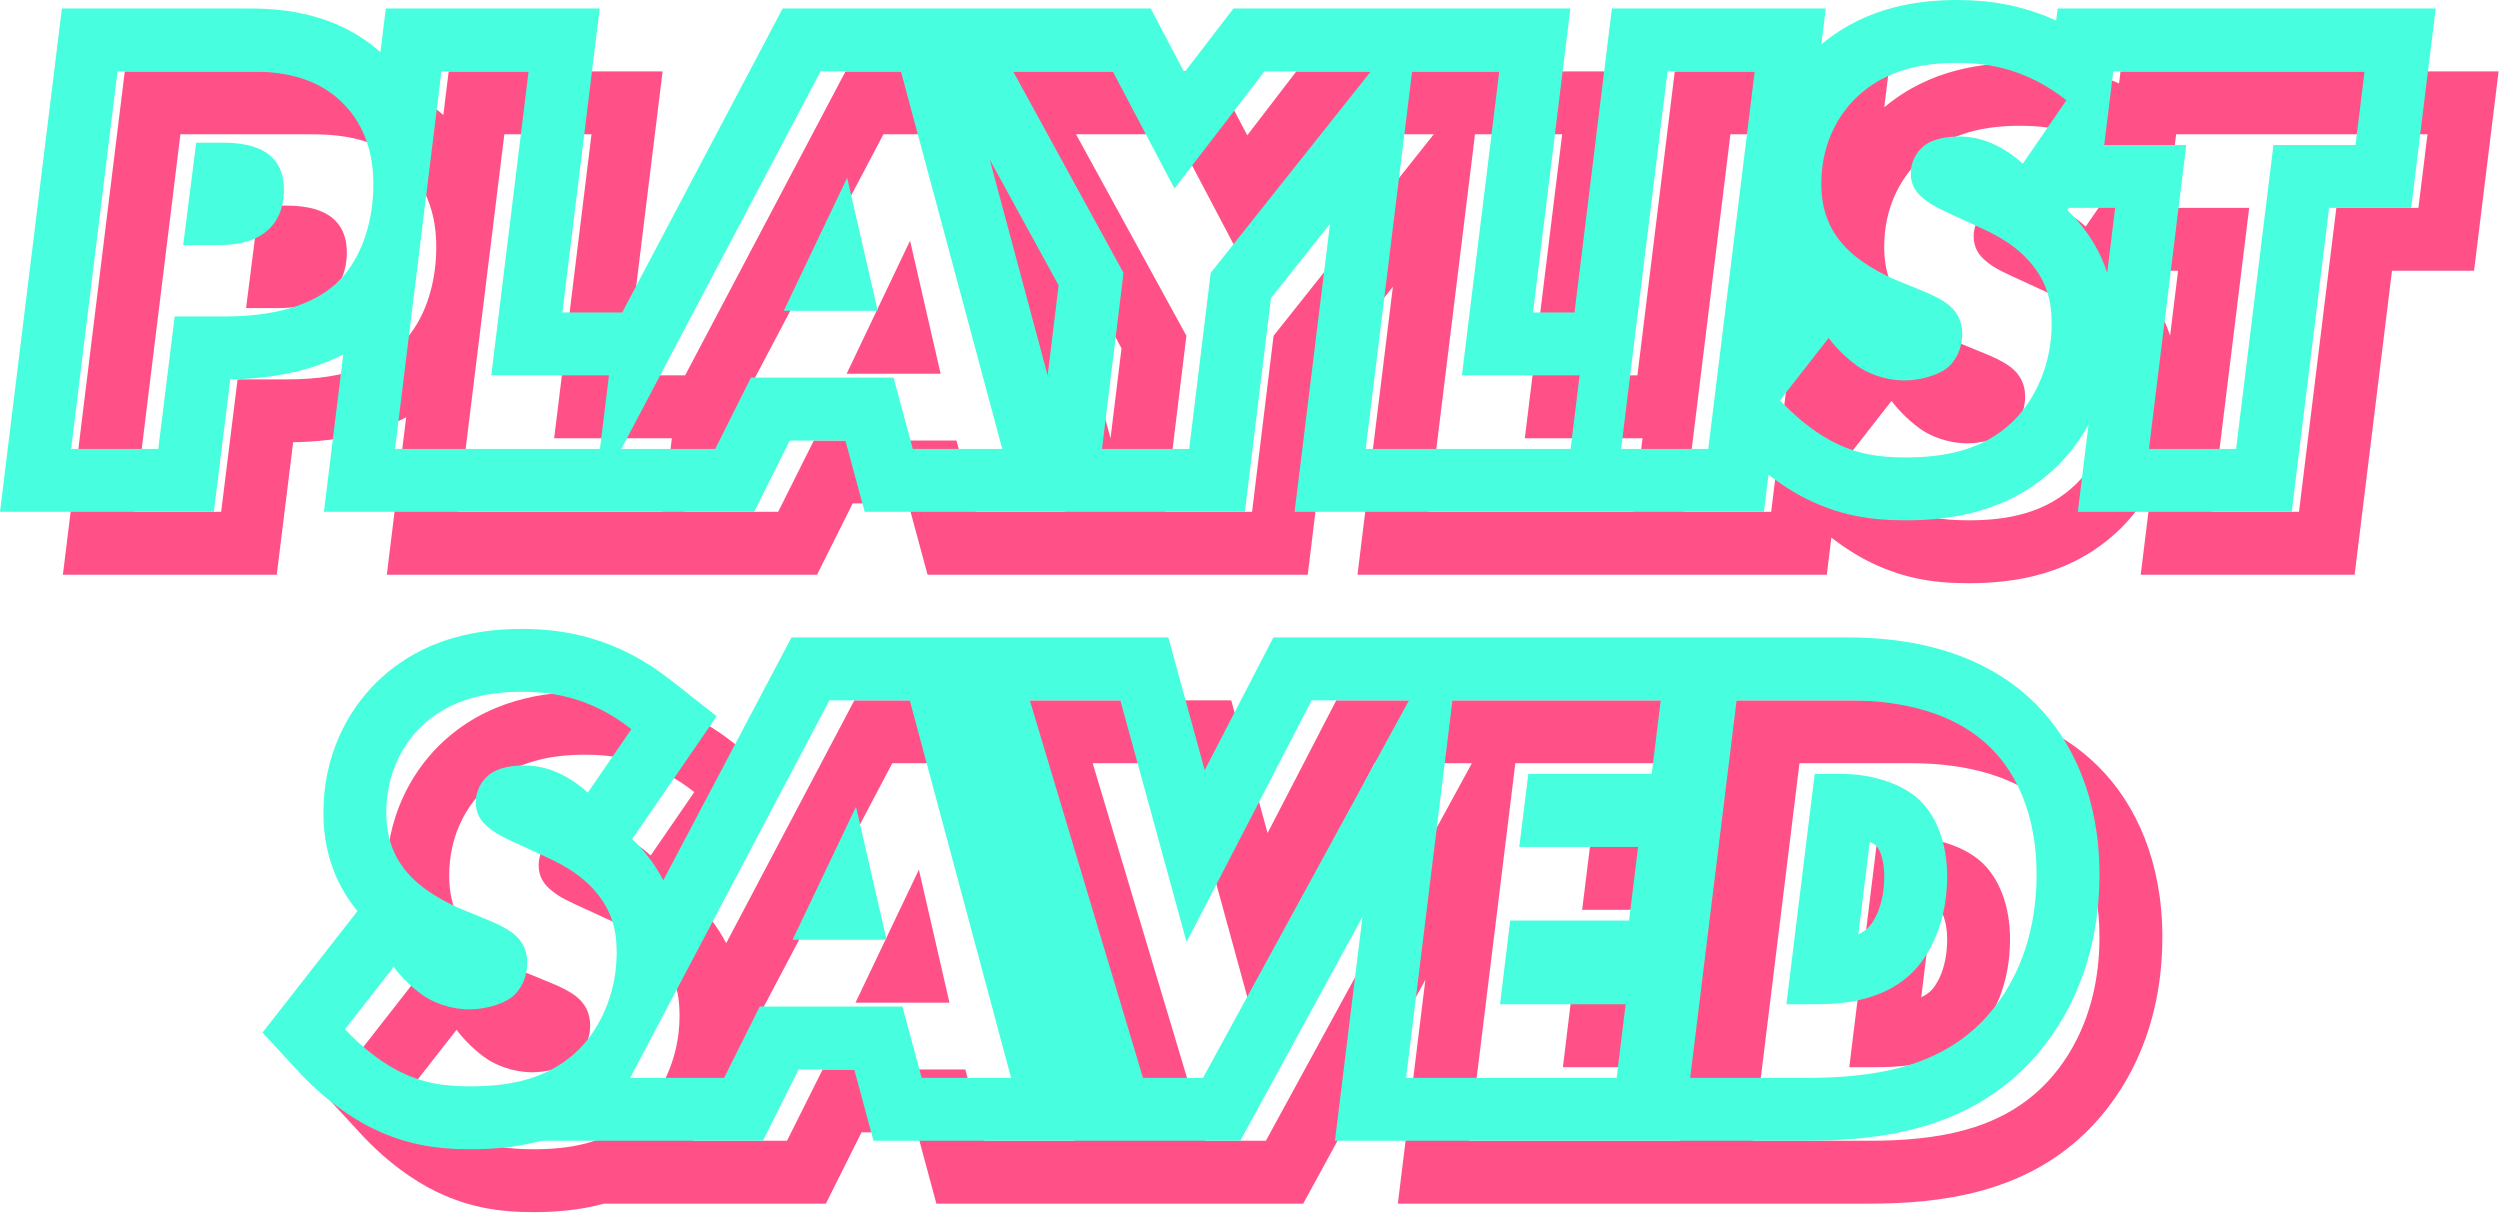
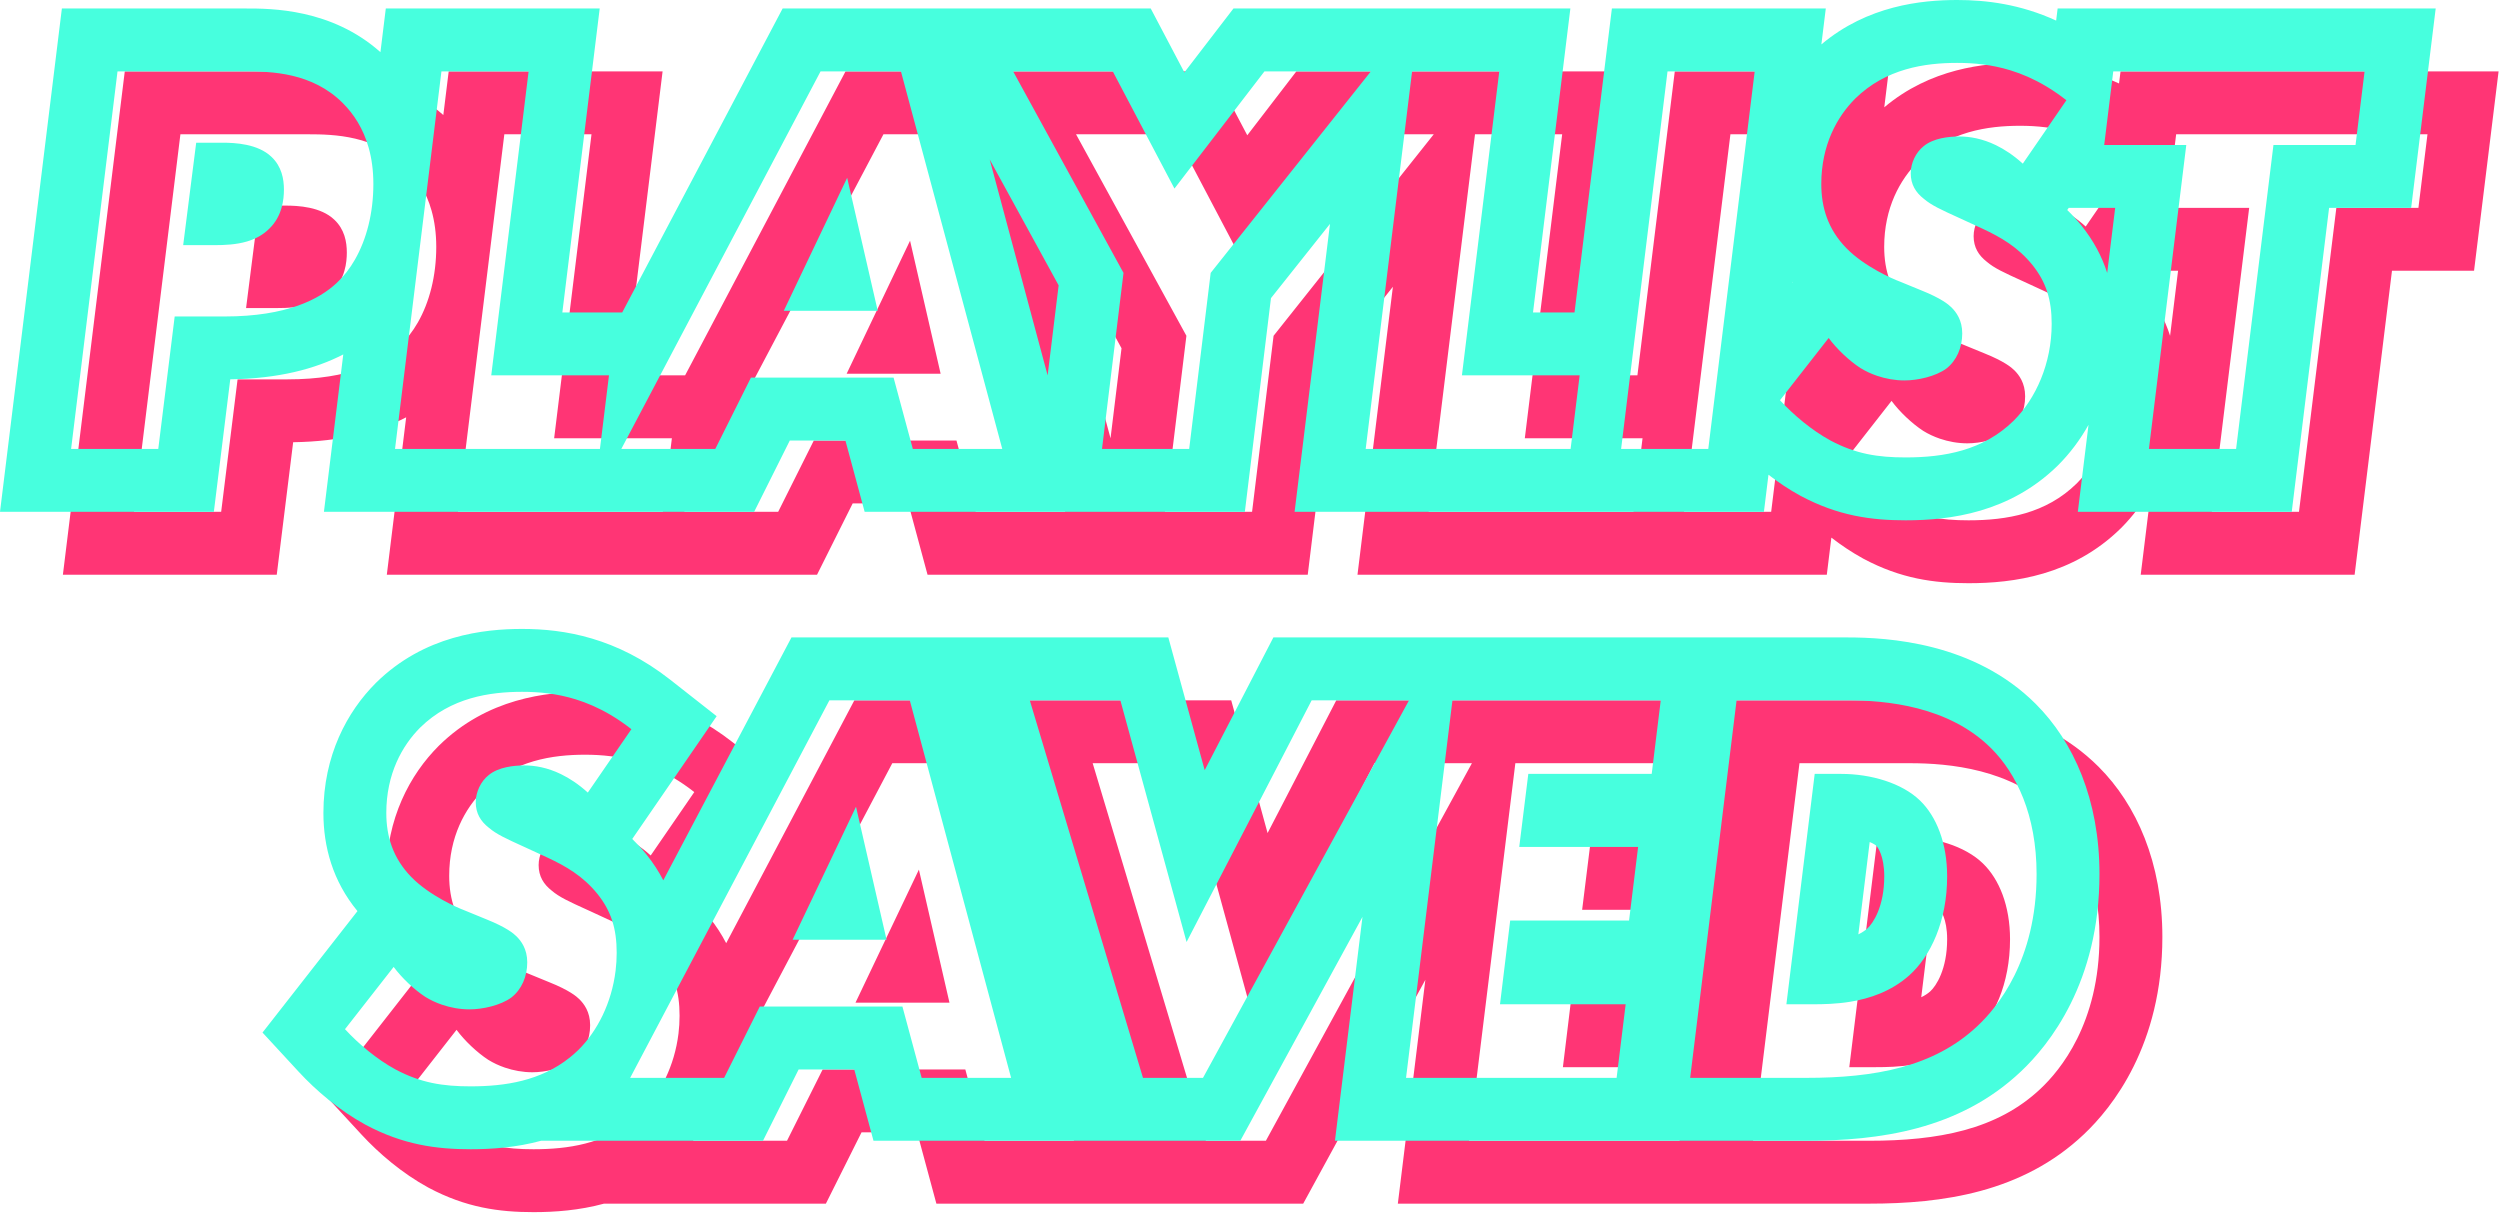
<svg xmlns="http://www.w3.org/2000/svg" width="318" height="155" viewBox="0 0 318 155" fill="none">
-   <path fill-rule="evenodd" clip-rule="evenodd" d="M15.871 9.08L39.243 9.08C42.462 9.079 50.151 9.078 56.391 14.635L57.074 9.08H84.282L79.53 47.744H87.146L107.551 9.08H117.16L119.018 9.08L154.372 9.08L158.653 17.209L164.897 9.08H207.751L202.999 47.744H208.279L213.032 9.08H240.241L239.679 13.649C245.545 8.709 252.419 8 256.949 8C260.656 8 264.978 8.528 269.542 10.618L269.731 9.08H317.82L314.699 34.44H304.26L299.508 73.104H272.299L273.66 62.036C272.586 63.953 271.285 65.682 269.806 67.161L269.779 67.187L269.753 67.213C263.648 73.205 256.096 74.184 250.397 74.184C246.013 74.184 241.801 73.613 237.056 71.083L237.023 71.065L236.99 71.047C235.57 70.272 234.211 69.36 232.95 68.385L232.37 73.104H172.672L177.175 36.478L169.667 45.923L166.345 73.104H117.983L115.535 64.032H108.463L103.927 73.104H49.203L51.664 53.083C48.081 54.941 43.391 56.16 37.29 56.251L35.202 73.104H8L15.871 9.08ZM30.22 48.256H36.556C44.548 48.256 48.652 46.024 50.812 44.008C51.7 43.187 52.485 42.18 53.147 41.025C54.631 38.434 55.492 35.093 55.492 31.408C55.492 29.67 55.274 28.14 54.896 26.794C54.21 24.348 52.997 22.505 51.604 21.112C47.716 17.224 42.532 17.08 39.148 17.08H22.948L17.044 65.104H28.132L30.22 48.256ZM42.244 37.096C43.9 35.512 44.116 33.352 44.116 32.128C44.116 30.76 43.828 29.176 42.532 27.952C40.804 26.296 37.924 26.152 36.268 26.152H32.956L31.3 39.184H35.26C36.606 39.184 38.069 39.115 39.424 38.714C40.46 38.407 41.433 37.907 42.244 37.096ZM58.247 65.104H84.311L85.463 55.744H70.487L75.239 17.08H64.151L58.247 65.104ZM98.983 65.104L103.519 56.032H121.663L124.111 65.104H135.487L122.599 17.08H112.375L87.031 65.104H98.983ZM119.647 47.536H107.695L115.759 30.616L119.647 47.536ZM141.259 55.749L142.658 44.297L133.89 28.289L141.259 55.749ZM150.911 42.712L148.175 65.104H159.263L161.999 42.712L182.375 17.08H168.839L157.391 31.984L149.543 17.08H136.871L150.911 42.712ZM181.716 65.104H207.78L208.932 55.744H193.956L198.708 17.08H187.62L181.716 65.104ZM225.293 65.104L231.197 17.08H220.109L214.205 65.104H225.293ZM234.413 58.912C236.141 60.784 238.445 62.728 240.821 64.024C244.061 65.752 246.869 66.184 250.397 66.184C255.293 66.184 260.261 65.32 264.149 61.504C266.957 58.696 268.973 54.232 268.973 49.192C268.973 46.096 268.253 43.864 266.525 41.704C264.653 39.4 262.493 38.176 260.189 37.096L257.381 35.8L257.165 35.702C254.925 34.684 253.678 34.117 252.701 33.28C251.693 32.488 251.045 31.48 251.045 30.04C251.045 28.744 251.693 27.376 252.701 26.584C253.925 25.576 255.869 25.36 257.237 25.36C258.562 25.36 260.157 25.631 261.89 26.471C262.984 27.001 264.131 27.758 265.301 28.816L270.845 20.752C270.054 20.131 269.271 19.588 268.496 19.113C268.403 19.056 268.309 19 268.216 18.945C266.69 18.04 265.197 17.4 263.749 16.953C261.343 16.21 259.06 16 256.949 16C252.845 16 247.877 16.72 243.989 20.536C241.685 22.84 239.669 26.44 239.669 31.408C239.669 34.432 240.533 37.168 242.837 39.544C245.141 41.92 248.813 43.504 249.605 43.792L252.413 44.944C254.933 45.952 255.869 46.744 256.229 47.104C256.805 47.68 257.597 48.688 257.597 50.416C257.597 52.216 256.877 53.872 255.581 54.88C254.213 55.888 251.909 56.392 250.253 56.392C249.034 56.392 247.84 56.171 246.756 55.801C245.983 55.538 245.266 55.198 244.637 54.808C243.197 53.872 241.613 52.36 240.605 50.992L234.413 58.912ZM236.001 43.892L235.954 43.953L235.966 43.85C235.978 43.864 235.989 43.878 236.001 43.892ZM270.953 34.716C271.557 35.301 272.154 35.946 272.734 36.659L272.753 36.683L272.772 36.706C274.303 38.62 275.362 40.61 276.034 42.715L277.051 34.44H271.143L270.953 34.716ZM286.095 26.44L281.343 65.104H292.431L297.183 26.44H307.623L308.775 17.08H276.807L275.655 26.44H286.095ZM99.158 99.099L88.422 114.716C89.026 115.301 89.623 115.946 90.203 116.659L90.222 116.683L90.241 116.706C91.092 117.77 91.797 118.858 92.371 119.975L108.676 89.08H118.285H120.143H156.61L161.237 105.965L169.976 89.08H242.933C248.158 89.08 259.11 89.703 266.95 97.543C271.762 102.356 275.053 109.715 275.053 119.184C275.053 132.959 268.65 140.91 265.062 144.292C257.222 151.72 247.017 153.104 237.749 153.104H177.805L181.305 124.633L165.767 153.104H147.434H147.042H119.108L116.66 144.032H109.588L105.052 153.104H76.833C73.662 153.966 70.557 154.184 67.866 154.184C63.482 154.184 59.27 153.613 54.525 151.083L54.492 151.065L54.459 151.047C51.153 149.244 48.18 146.696 46.003 144.338L41.391 139.342L53.47 123.892C50.313 120.062 49.138 115.692 49.138 111.408C49.138 104.093 52.163 98.516 55.801 94.879L55.827 94.853L55.854 94.826C61.976 88.818 69.55 88 74.418 88C79.786 88 86.441 89.107 93.256 94.461L99.158 99.099ZM58.074 130.992C59.082 132.36 60.666 133.872 62.106 134.808C62.735 135.198 63.452 135.537 64.225 135.801C65.309 136.171 66.503 136.392 67.722 136.392C69.378 136.392 71.682 135.888 73.05 134.88C74.346 133.872 75.066 132.216 75.066 130.416C75.066 128.688 74.274 127.68 73.698 127.104C73.338 126.744 72.402 125.952 69.882 124.944L67.074 123.792C66.282 123.504 62.61 121.92 60.306 119.544C58.002 117.168 57.138 114.432 57.138 111.408C57.138 106.44 59.154 102.84 61.458 100.536C65.346 96.72 70.314 96 74.418 96C76.529 96 78.812 96.21 81.218 96.953C82.666 97.4 84.158 98.04 85.685 98.945C86.551 99.458 87.428 100.056 88.314 100.752L82.77 108.816C81.6 107.758 80.452 107.001 79.359 106.471C77.626 105.631 76.03 105.36 74.706 105.36C73.338 105.36 71.394 105.576 70.17 106.584C69.162 107.376 68.514 108.744 68.514 110.04C68.514 111.48 69.162 112.488 70.17 113.28C71.147 114.117 72.394 114.684 74.634 115.702L74.85 115.8L77.658 117.096C79.962 118.176 82.122 119.4 83.994 121.704C85.722 123.864 86.442 126.096 86.442 129.192C86.442 129.968 86.394 130.73 86.303 131.474C85.802 135.567 83.993 139.128 81.618 141.504C81.584 141.537 81.551 141.569 81.518 141.601C81.178 141.929 80.829 142.235 80.474 142.519C76.78 145.477 72.293 146.184 67.866 146.184C64.338 146.184 61.53 145.752 58.29 144.024C55.914 142.728 53.61 140.784 51.882 138.912L58.074 130.992ZM100.108 145.104L104.644 136.032H122.788L125.236 145.104H136.612L123.724 97.08H113.5L88.156 145.104H100.108ZM120.772 127.536H108.82L116.884 110.616L120.772 127.536ZM174.844 97.08L158.932 127.824L150.508 97.08H138.988L153.388 145.104H161.02L187.228 97.08H174.844ZM186.848 145.104H213.632L214.784 135.744H198.8L200.096 125.088H215.216L216.368 115.728H201.248L202.4 106.44H218.096L219.248 97.08H192.752L186.848 145.104ZM259.565 138.48C262.013 136.176 267.053 130.2 267.053 119.184C267.053 111.624 264.461 106.368 261.293 103.2C255.893 97.8 247.901 97.08 242.933 97.08H228.893L222.989 145.104H237.749C246.461 145.104 254.021 143.736 259.565 138.48ZM252.221 109.824C249.917 107.592 245.957 106.44 242.213 106.44H238.829L235.229 135.744H238.613C239.941 135.744 241.584 135.708 243.328 135.427C245.839 135.022 248.559 134.111 250.853 132.072C253.589 129.624 255.677 125.16 255.677 119.472C255.677 115.224 254.309 111.84 252.221 109.824ZM244.382 126.85C244.825 126.638 245.203 126.389 245.527 126.103C246.271 125.43 247.677 123.302 247.677 119.472C247.677 116.821 246.821 115.731 246.664 115.579L246.655 115.57C246.552 115.471 246.269 115.291 245.825 115.104L244.382 126.85ZM74.121 113.403C74.116 113.404 74.115 113.404 74.119 113.403L74.121 113.403Z" fill="#FF5187" />
+   <path fill-rule="evenodd" clip-rule="evenodd" d="M15.871 9.08L39.243 9.08C42.462 9.079 50.151 9.078 56.391 14.635L57.074 9.08H84.282L79.53 47.744H87.146L107.551 9.08H117.16L119.018 9.08L154.372 9.08L158.653 17.209L164.897 9.08H207.751L202.999 47.744H208.279L213.032 9.08H240.241L239.679 13.649C245.545 8.709 252.419 8 256.949 8C260.656 8 264.978 8.528 269.542 10.618L269.731 9.08H317.82L314.699 34.44H304.26L299.508 73.104H272.299L273.66 62.036C272.586 63.953 271.285 65.682 269.806 67.161L269.779 67.187L269.753 67.213C263.648 73.205 256.096 74.184 250.397 74.184C246.013 74.184 241.801 73.613 237.056 71.083L237.023 71.065L236.99 71.047C235.57 70.272 234.211 69.36 232.95 68.385L232.37 73.104H172.672L177.175 36.478L169.667 45.923L166.345 73.104H117.983L115.535 64.032H108.463L103.927 73.104H49.203L51.664 53.083C48.081 54.941 43.391 56.16 37.29 56.251L35.202 73.104H8L15.871 9.08ZM30.22 48.256H36.556C44.548 48.256 48.652 46.024 50.812 44.008C51.7 43.187 52.485 42.18 53.147 41.025C54.631 38.434 55.492 35.093 55.492 31.408C55.492 29.67 55.274 28.14 54.896 26.794C54.21 24.348 52.997 22.505 51.604 21.112C47.716 17.224 42.532 17.08 39.148 17.08H22.948L17.044 65.104H28.132L30.22 48.256ZM42.244 37.096C43.9 35.512 44.116 33.352 44.116 32.128C44.116 30.76 43.828 29.176 42.532 27.952C40.804 26.296 37.924 26.152 36.268 26.152H32.956L31.3 39.184H35.26C36.606 39.184 38.069 39.115 39.424 38.714C40.46 38.407 41.433 37.907 42.244 37.096ZM58.247 65.104H84.311L85.463 55.744H70.487L75.239 17.08H64.151L58.247 65.104ZM98.983 65.104L103.519 56.032H121.663L124.111 65.104H135.487L122.599 17.08H112.375L87.031 65.104H98.983ZM119.647 47.536H107.695L115.759 30.616L119.647 47.536ZM141.259 55.749L142.658 44.297L133.89 28.289L141.259 55.749ZM150.911 42.712L148.175 65.104H159.263L161.999 42.712L182.375 17.08H168.839L157.391 31.984L149.543 17.08H136.871L150.911 42.712ZM181.716 65.104H207.78L208.932 55.744H193.956L198.708 17.08H187.62L181.716 65.104ZM225.293 65.104L231.197 17.08H220.109L214.205 65.104H225.293ZM234.413 58.912C236.141 60.784 238.445 62.728 240.821 64.024C244.061 65.752 246.869 66.184 250.397 66.184C255.293 66.184 260.261 65.32 264.149 61.504C266.957 58.696 268.973 54.232 268.973 49.192C268.973 46.096 268.253 43.864 266.525 41.704C264.653 39.4 262.493 38.176 260.189 37.096L257.381 35.8L257.165 35.702C254.925 34.684 253.678 34.117 252.701 33.28C251.693 32.488 251.045 31.48 251.045 30.04C251.045 28.744 251.693 27.376 252.701 26.584C253.925 25.576 255.869 25.36 257.237 25.36C258.562 25.36 260.157 25.631 261.89 26.471C262.984 27.001 264.131 27.758 265.301 28.816L270.845 20.752C270.054 20.131 269.271 19.588 268.496 19.113C268.403 19.056 268.309 19 268.216 18.945C266.69 18.04 265.197 17.4 263.749 16.953C261.343 16.21 259.06 16 256.949 16C252.845 16 247.877 16.72 243.989 20.536C241.685 22.84 239.669 26.44 239.669 31.408C239.669 34.432 240.533 37.168 242.837 39.544C245.141 41.92 248.813 43.504 249.605 43.792L252.413 44.944C254.933 45.952 255.869 46.744 256.229 47.104C256.805 47.68 257.597 48.688 257.597 50.416C257.597 52.216 256.877 53.872 255.581 54.88C254.213 55.888 251.909 56.392 250.253 56.392C249.034 56.392 247.84 56.171 246.756 55.801C245.983 55.538 245.266 55.198 244.637 54.808C243.197 53.872 241.613 52.36 240.605 50.992L234.413 58.912ZM236.001 43.892L235.954 43.953L235.966 43.85C235.978 43.864 235.989 43.878 236.001 43.892ZM270.953 34.716C271.557 35.301 272.154 35.946 272.734 36.659L272.753 36.683L272.772 36.706C274.303 38.62 275.362 40.61 276.034 42.715L277.051 34.44H271.143L270.953 34.716ZM286.095 26.44L281.343 65.104H292.431L297.183 26.44H307.623L308.775 17.08H276.807L275.655 26.44H286.095ZM99.158 99.099L88.422 114.716C89.026 115.301 89.623 115.946 90.203 116.659L90.222 116.683L90.241 116.706C91.092 117.77 91.797 118.858 92.371 119.975L108.676 89.08H118.285H120.143H156.61L161.237 105.965L169.976 89.08H242.933C248.158 89.08 259.11 89.703 266.95 97.543C271.762 102.356 275.053 109.715 275.053 119.184C275.053 132.959 268.65 140.91 265.062 144.292C257.222 151.72 247.017 153.104 237.749 153.104H177.805L181.305 124.633L165.767 153.104H147.434H147.042H119.108L116.66 144.032H109.588L105.052 153.104H76.833C73.662 153.966 70.557 154.184 67.866 154.184C63.482 154.184 59.27 153.613 54.525 151.083L54.492 151.065L54.459 151.047C51.153 149.244 48.18 146.696 46.003 144.338L41.391 139.342L53.47 123.892C50.313 120.062 49.138 115.692 49.138 111.408C49.138 104.093 52.163 98.516 55.801 94.879L55.827 94.853L55.854 94.826C61.976 88.818 69.55 88 74.418 88C79.786 88 86.441 89.107 93.256 94.461L99.158 99.099ZM58.074 130.992C59.082 132.36 60.666 133.872 62.106 134.808C62.735 135.198 63.452 135.537 64.225 135.801C65.309 136.171 66.503 136.392 67.722 136.392C69.378 136.392 71.682 135.888 73.05 134.88C74.346 133.872 75.066 132.216 75.066 130.416C75.066 128.688 74.274 127.68 73.698 127.104C73.338 126.744 72.402 125.952 69.882 124.944L67.074 123.792C66.282 123.504 62.61 121.92 60.306 119.544C58.002 117.168 57.138 114.432 57.138 111.408C57.138 106.44 59.154 102.84 61.458 100.536C65.346 96.72 70.314 96 74.418 96C76.529 96 78.812 96.21 81.218 96.953C82.666 97.4 84.158 98.04 85.685 98.945C86.551 99.458 87.428 100.056 88.314 100.752L82.77 108.816C81.6 107.758 80.452 107.001 79.359 106.471C77.626 105.631 76.03 105.36 74.706 105.36C73.338 105.36 71.394 105.576 70.17 106.584C69.162 107.376 68.514 108.744 68.514 110.04C68.514 111.48 69.162 112.488 70.17 113.28C71.147 114.117 72.394 114.684 74.634 115.702L74.85 115.8L77.658 117.096C79.962 118.176 82.122 119.4 83.994 121.704C85.722 123.864 86.442 126.096 86.442 129.192C86.442 129.968 86.394 130.73 86.303 131.474C85.802 135.567 83.993 139.128 81.618 141.504C81.584 141.537 81.551 141.569 81.518 141.601C81.178 141.929 80.829 142.235 80.474 142.519C76.78 145.477 72.293 146.184 67.866 146.184C64.338 146.184 61.53 145.752 58.29 144.024C55.914 142.728 53.61 140.784 51.882 138.912L58.074 130.992ZM100.108 145.104L104.644 136.032H122.788L125.236 145.104H136.612L123.724 97.08H113.5L88.156 145.104H100.108ZM120.772 127.536H108.82L116.884 110.616L120.772 127.536ZM174.844 97.08L158.932 127.824L150.508 97.08H138.988L153.388 145.104H161.02L187.228 97.08H174.844ZM186.848 145.104H213.632L214.784 135.744H198.8L200.096 125.088H215.216L216.368 115.728H201.248L202.4 106.44H218.096L219.248 97.08H192.752L186.848 145.104ZM259.565 138.48C262.013 136.176 267.053 130.2 267.053 119.184C267.053 111.624 264.461 106.368 261.293 103.2C255.893 97.8 247.901 97.08 242.933 97.08H228.893L222.989 145.104H237.749C246.461 145.104 254.021 143.736 259.565 138.48ZM252.221 109.824C249.917 107.592 245.957 106.44 242.213 106.44H238.829L235.229 135.744H238.613C239.941 135.744 241.584 135.708 243.328 135.427C245.839 135.022 248.559 134.111 250.853 132.072C253.589 129.624 255.677 125.16 255.677 119.472C255.677 115.224 254.309 111.84 252.221 109.824ZM244.382 126.85C244.825 126.638 245.203 126.389 245.527 126.103C246.271 125.43 247.677 123.302 247.677 119.472C247.677 116.821 246.821 115.731 246.664 115.579L246.655 115.57C246.552 115.471 246.269 115.291 245.825 115.104L244.382 126.85ZM74.121 113.403C74.116 113.404 74.115 113.404 74.119 113.403L74.121 113.403Z" fill="#FF3575" />
  <path fill-rule="evenodd" clip-rule="evenodd" d="M7.871 1.08L31.243 1.08C34.462 1.079 42.151 1.078 48.391 6.635L49.074 1.08H76.282L71.53 39.744H79.146L99.551 1.08H109.16L111.018 1.08L146.372 1.08L150.653 9.209L156.897 1.08H199.751L194.999 39.744H200.279L205.032 1.08H232.241L231.679 5.649C237.545 0.709 244.419 0 248.949 0C252.656 0 256.978 0.528 261.542 2.618L261.731 1.08H309.82L306.699 26.44H296.26L291.508 65.104H264.299L265.66 54.036C264.586 55.953 263.285 57.682 261.806 59.161L261.779 59.187L261.753 59.214C255.648 65.205 248.096 66.184 242.397 66.184C238.013 66.184 233.801 65.613 229.056 63.083L229.023 63.065L228.99 63.047C227.57 62.272 226.211 61.36 224.95 60.385L224.37 65.104H164.672L169.175 28.478L161.667 37.923L158.345 65.104H109.983L107.535 56.032H100.463L95.927 65.104H41.203L43.664 45.083C40.081 46.941 35.391 48.16 29.29 48.251L27.201 65.104H0L7.871 1.08ZM22.22 40.256H28.556C36.548 40.256 40.652 38.024 42.812 36.008C43.7 35.187 44.485 34.18 45.147 33.025C46.631 30.433 47.492 27.093 47.492 23.408C47.492 21.67 47.274 20.14 46.896 18.794C46.21 16.348 44.997 14.505 43.604 13.112C39.716 9.224 34.532 9.08 31.148 9.08H14.948L9.044 57.104H20.132L22.22 40.256ZM34.244 29.096C35.9 27.512 36.116 25.352 36.116 24.128C36.116 22.76 35.828 21.176 34.532 19.952C32.804 18.296 29.924 18.152 28.268 18.152H24.956L23.3 31.184H27.26C28.606 31.184 30.069 31.115 31.424 30.714C32.46 30.407 33.433 29.907 34.244 29.096ZM50.247 57.104H76.311L77.463 47.744H62.487L67.239 9.08H56.151L50.247 57.104ZM90.983 57.104L95.519 48.032H113.663L116.111 57.104H127.487L114.599 9.08H104.375L79.031 57.104H90.983ZM111.647 39.536H99.695L107.759 22.616L111.647 39.536ZM133.259 47.749L134.658 36.297L125.89 20.289L133.259 47.749ZM142.911 34.712L140.175 57.104H151.263L153.999 34.712L174.375 9.08H160.839L149.391 23.984L141.543 9.08H128.871L142.911 34.712ZM173.716 57.104H199.78L200.932 47.744H185.956L190.708 9.08H179.62L173.716 57.104ZM217.293 57.104L223.197 9.08H212.109L206.205 57.104H217.293ZM226.413 50.912C228.141 52.784 230.445 54.728 232.821 56.024C236.061 57.752 238.869 58.184 242.397 58.184C247.293 58.184 252.261 57.32 256.149 53.504C258.957 50.696 260.973 46.232 260.973 41.192C260.973 38.096 260.253 35.864 258.525 33.704C256.653 31.4 254.493 30.176 252.189 29.096L249.381 27.8L249.165 27.702C246.925 26.684 245.678 26.117 244.701 25.28C243.693 24.488 243.045 23.48 243.045 22.04C243.045 20.744 243.693 19.376 244.701 18.584C245.925 17.576 247.869 17.36 249.237 17.36C250.562 17.36 252.157 17.631 253.89 18.471C254.984 19.001 256.131 19.758 257.301 20.816L262.845 12.752C262.054 12.131 261.271 11.588 260.496 11.113C260.403 11.056 260.309 11 260.216 10.945C258.69 10.04 257.197 9.4 255.749 8.952C253.343 8.21 251.06 8 248.949 8C244.845 8 239.877 8.72 235.989 12.536C233.685 14.84 231.669 18.44 231.669 23.408C231.669 26.432 232.533 29.168 234.837 31.544C237.141 33.92 240.813 35.504 241.605 35.792L244.413 36.944C246.933 37.952 247.869 38.744 248.229 39.104C248.805 39.68 249.597 40.688 249.597 42.416C249.597 44.216 248.877 45.872 247.581 46.88C246.213 47.888 243.909 48.392 242.253 48.392C241.034 48.392 239.84 48.171 238.756 47.801C237.983 47.538 237.266 47.198 236.637 46.808C235.197 45.872 233.613 44.36 232.605 42.992L226.413 50.912ZM228.001 35.892L227.954 35.953L227.966 35.85C227.978 35.864 227.989 35.878 228.001 35.892ZM262.953 26.716C263.557 27.301 264.154 27.946 264.734 28.659L264.753 28.683L264.772 28.706C266.303 30.62 267.362 32.61 268.034 34.715L269.051 26.44H263.143L262.953 26.716ZM278.095 18.44L273.343 57.104H284.431L289.183 18.44H299.623L300.775 9.08H268.807L267.655 18.44H278.095ZM91.158 91.099L80.422 106.716C81.026 107.301 81.623 107.946 82.203 108.659L82.222 108.683L82.241 108.706C83.092 109.77 83.797 110.858 84.371 111.975L100.676 81.08H110.285H112.143H148.61L153.237 97.965L161.976 81.08H234.933C240.158 81.08 251.11 81.703 258.95 89.543C263.762 94.356 267.053 101.715 267.053 111.184C267.053 124.959 260.65 132.91 257.062 136.292C249.222 143.72 239.017 145.104 229.749 145.104H169.805L173.305 116.633L157.767 145.104H139.434H139.042H111.108L108.66 136.032H101.588L97.052 145.104H68.833C65.662 145.966 62.557 146.184 59.866 146.184C55.482 146.184 51.27 145.613 46.525 143.083L46.492 143.065L46.459 143.047C43.153 141.244 40.18 138.696 38.003 136.338L33.391 131.342L45.47 115.892C42.313 112.062 41.138 107.692 41.138 103.408C41.138 96.093 44.163 90.516 47.801 86.879L47.827 86.853L47.854 86.826C53.976 80.818 61.55 80 66.418 80C71.786 80 78.441 81.107 85.256 86.461L91.158 91.099ZM50.074 122.992C51.082 124.36 52.666 125.872 54.106 126.808C54.735 127.198 55.452 127.537 56.225 127.801C57.309 128.171 58.503 128.392 59.722 128.392C61.378 128.392 63.682 127.888 65.05 126.88C66.346 125.872 67.066 124.216 67.066 122.416C67.066 120.688 66.274 119.68 65.698 119.104C65.338 118.744 64.402 117.952 61.882 116.944L59.074 115.792C58.282 115.504 54.61 113.92 52.306 111.544C50.002 109.168 49.138 106.432 49.138 103.408C49.138 98.44 51.154 94.84 53.458 92.536C57.346 88.72 62.314 88 66.418 88C68.529 88 70.812 88.21 73.218 88.953C74.666 89.4 76.158 90.04 77.685 90.945C78.551 91.458 79.428 92.056 80.314 92.752L74.77 100.816C73.6 99.758 72.452 99.001 71.359 98.471C69.626 97.631 68.03 97.36 66.706 97.36C65.338 97.36 63.394 97.576 62.17 98.584C61.162 99.376 60.514 100.744 60.514 102.04C60.514 103.48 61.162 104.488 62.17 105.28C63.147 106.117 64.394 106.684 66.634 107.702L66.85 107.8L69.658 109.096C71.962 110.176 74.122 111.4 75.994 113.704C77.722 115.864 78.442 118.096 78.442 121.192C78.442 121.968 78.394 122.73 78.303 123.474C77.802 127.567 75.993 131.128 73.618 133.504C73.584 133.537 73.551 133.569 73.518 133.601C73.178 133.929 72.829 134.235 72.474 134.519C68.78 137.477 64.293 138.184 59.866 138.184C56.338 138.184 53.53 137.752 50.29 136.024C47.914 134.728 45.61 132.784 43.882 130.912L50.074 122.992ZM92.108 137.104L96.644 128.032H114.788L117.236 137.104H128.612L115.724 89.08H105.5L80.156 137.104H92.108ZM112.772 119.536H100.82L108.884 102.616L112.772 119.536ZM166.844 89.08L150.932 119.824L142.508 89.08H130.988L145.388 137.104H153.02L179.228 89.08H166.844ZM178.848 137.104H205.632L206.784 127.744H190.8L192.096 117.088H207.216L208.368 107.728H193.248L194.4 98.44H210.096L211.248 89.08H184.752L178.848 137.104ZM251.565 130.48C254.013 128.176 259.053 122.2 259.053 111.184C259.053 103.624 256.461 98.368 253.293 95.2C247.893 89.8 239.901 89.08 234.933 89.08H220.893L214.989 137.104H229.749C238.461 137.104 246.021 135.736 251.565 130.48ZM244.221 101.824C241.917 99.592 237.957 98.44 234.213 98.44H230.829L227.229 127.744H230.613C231.941 127.744 233.584 127.708 235.328 127.427C237.839 127.022 240.559 126.111 242.853 124.072C245.589 121.624 247.677 117.16 247.677 111.472C247.677 107.224 246.309 103.84 244.221 101.824ZM236.382 118.85C236.825 118.638 237.203 118.389 237.527 118.103C238.271 117.43 239.677 115.302 239.677 111.472C239.677 108.821 238.821 107.731 238.664 107.579L238.655 107.57C238.552 107.471 238.269 107.291 237.825 107.104L236.382 118.85ZM66.121 105.403C66.116 105.404 66.115 105.404 66.119 105.403L66.121 105.403Z" fill="#47FFDE" />
</svg>
